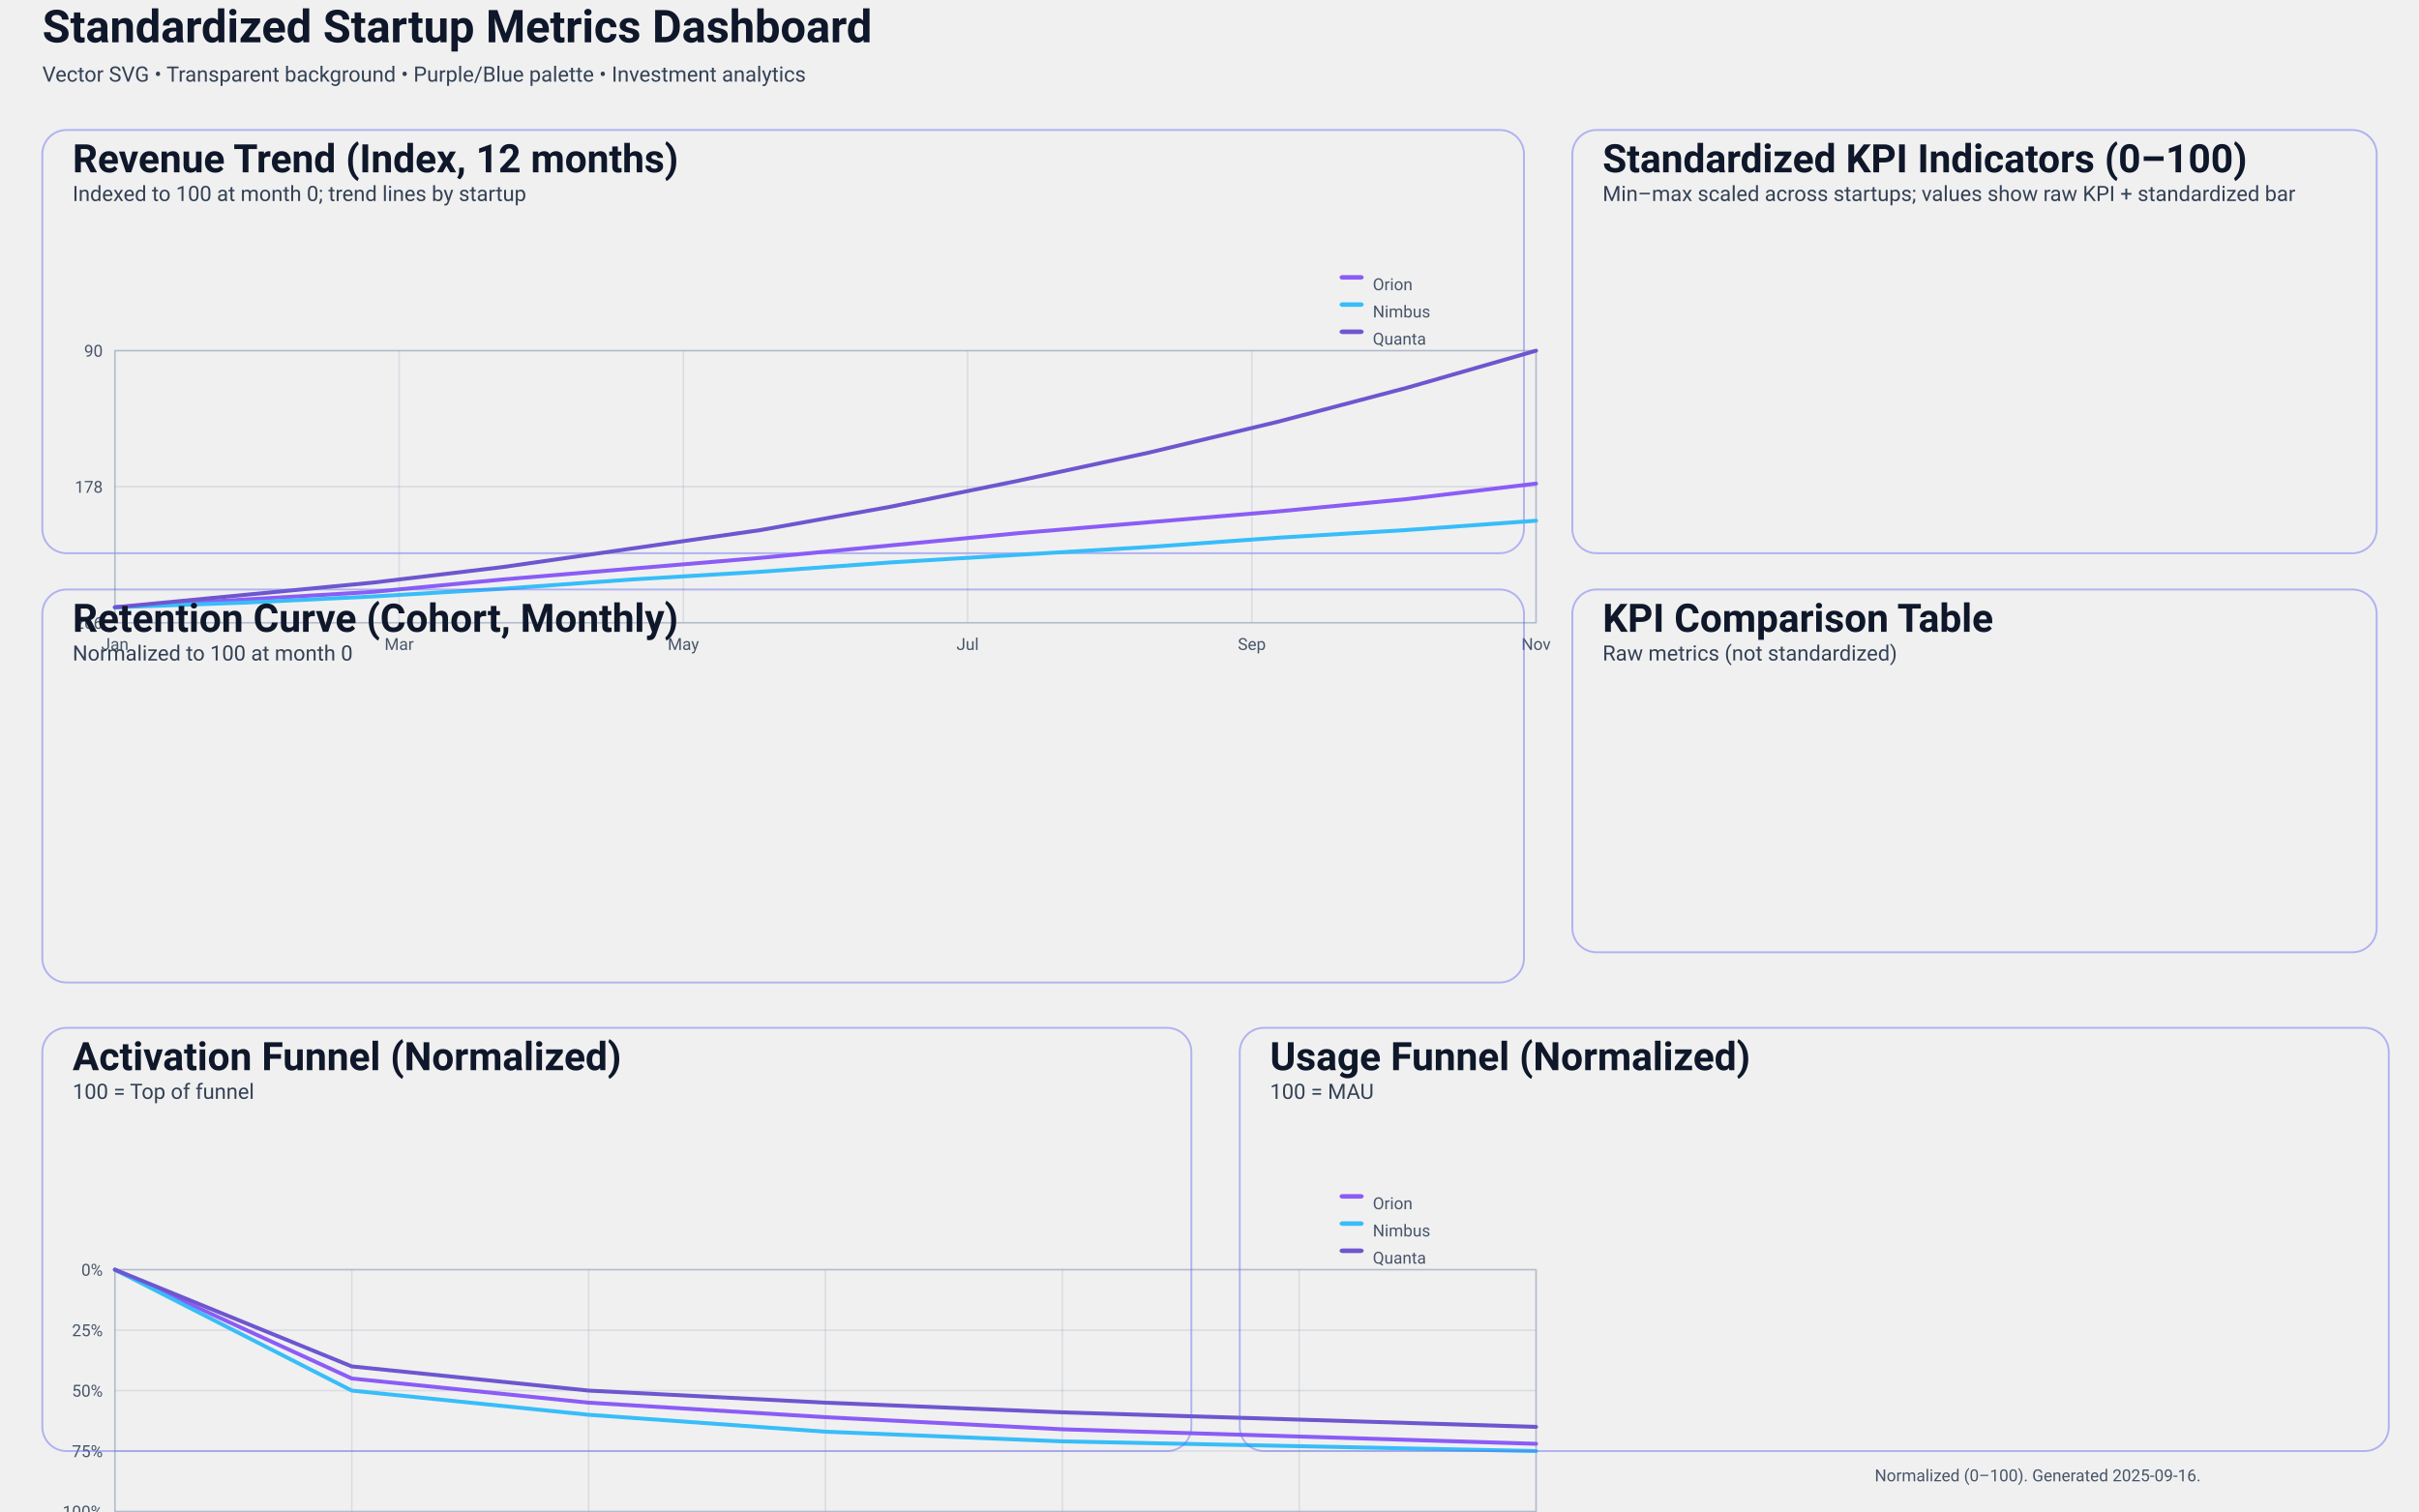
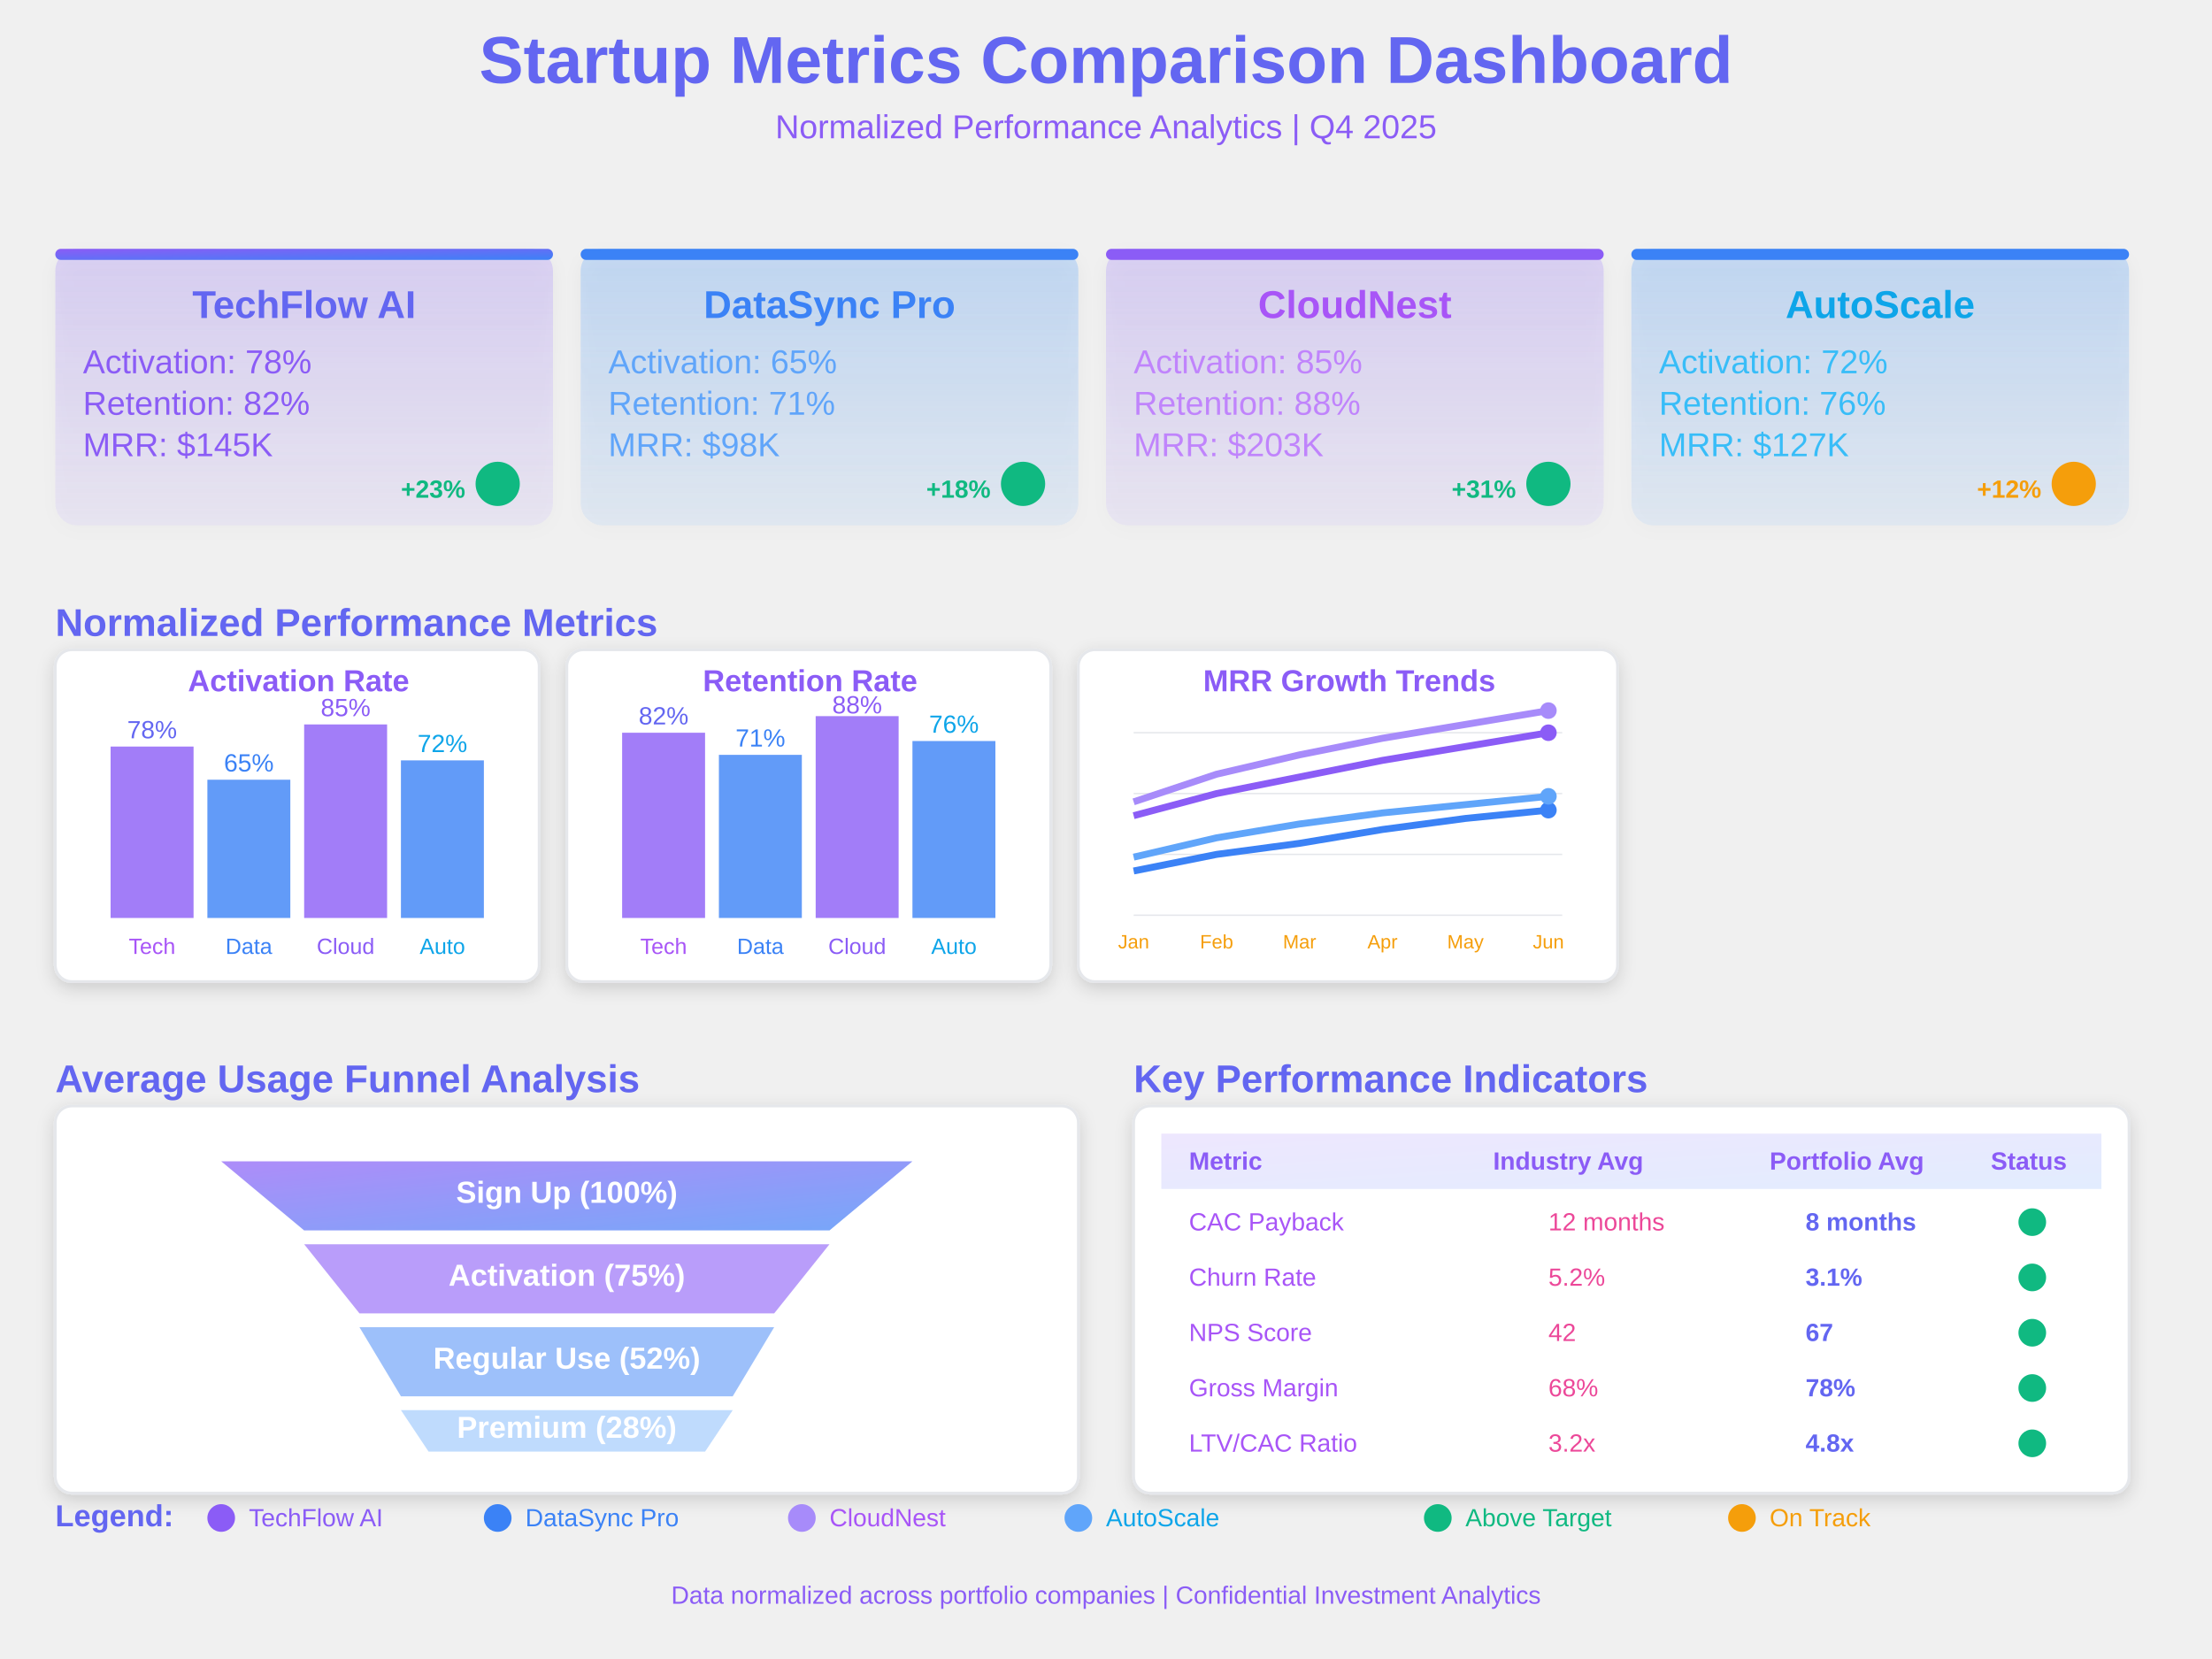
- <svg xmlns="http://www.w3.org/2000/svg" width="1600" height="1000" viewBox="0 0 1600 1000" style="background: none" role="img">
+ <svg xmlns="http://www.w3.org/2000/svg" viewBox="0 0 800 600" width="800" height="600">
  <defs>
-     <style>
-       @font-face { font-family: ui-sans-serif; }
-       .title { font: 600 26px system-ui, -apple-system, Segoe UI, Roboto, Helvetica, Arial, sans-serif; fill: #0f172a; }
-       .subtitle { font: 400 14px system-ui, -apple-system, Segoe UI, Roboto, Helvetica, Arial, sans-serif; fill: #334155; }
-       .axis { stroke: rgba(148, 163, 184, 0.55); stroke-width: 1; fill: none; }
-       .grid { stroke: rgba(148, 163, 184, 0.25); stroke-width: 1; fill: none; }
-       .label { font: 500 12px system-ui, -apple-system, Segoe UI, Roboto, Helvetica, Arial, sans-serif; fill: #0f172a; }
-       .small { font: 400 11px system-ui, -apple-system, Segoe UI, Roboto, Helvetica, Arial, sans-serif; fill: #475569; }
-       .mono { font: 600 12px ui-monospace, SFMono-Regular, Menlo, Monaco, Consolas, "Liberation Mono", "Courier New", monospace; }
-       .chip { font: 600 11px system-ui, -apple-system, Segoe UI, Roboto, Helvetica, Arial, sans-serif; fill: #0f172a; }
-     </style>
+     <linearGradient id="purpleBlue" x1="0%" y1="0%" x2="100%" y2="100%">
+       <stop offset="0%" style="stop-color:#8B5CF6;stop-opacity:1" />
+       <stop offset="100%" style="stop-color:#3B82F6;stop-opacity:1" />
+     </linearGradient>
+     <linearGradient id="lightPurple" x1="0%" y1="0%" x2="0%" y2="100%">
+       <stop offset="0%" style="stop-color:#A78BFA;stop-opacity:0.3" />
+       <stop offset="100%" style="stop-color:#A78BFA;stop-opacity:0.1" />
+     </linearGradient>
+     <linearGradient id="lightBlue" x1="0%" y1="0%" x2="0%" y2="100%">
+       <stop offset="0%" style="stop-color:#60A5FA;stop-opacity:0.3" />
+       <stop offset="100%" style="stop-color:#60A5FA;stop-opacity:0.1" />
+     </linearGradient>
+     <filter id="shadow">
+       <feDropShadow dx="0" dy="2" stdDeviation="3" flood-opacity="0.15" />
+     </filter>
  </defs>
-   <g transform="translate(28,28)">
-     <text class="title" style="font-size:30px">Standardized Startup Metrics Dashboard</text>
-     <text class="subtitle" y="26">Vector SVG • Transparent background • Purple/Blue palette • Investment analytics</text>
+   <rect width="800" height="600" fill="none" />
+   <text x="400" y="30" font-family="Arial, sans-serif" font-size="24" font-weight="bold" fill="#6366F1" text-anchor="middle">
+     Startup Metrics Comparison Dashboard
+   </text>
+   <text x="400" y="50" font-family="Arial, sans-serif" font-size="12" fill="#8B5CF6" text-anchor="middle">
+     Normalized Performance Analytics | Q4 2025
+   </text>
+   <g transform="translate(20, 90)">
+     <rect width="180" height="100" rx="8" fill="url(#lightPurple)" filter="url(#shadow)" />
+     <rect width="180" height="4" rx="2" fill="url(#purpleBlue)" />
+     <text x="90" y="25" font-family="Arial, sans-serif" font-size="14" font-weight="bold" fill="#6366F1" text-anchor="middle">TechFlow AI</text>
+     <text x="10" y="45" font-family="Arial, sans-serif" font-size="12" fill="#8B5CF6">Activation: 78%</text>
+     <text x="10" y="60" font-family="Arial, sans-serif" font-size="12" fill="#8B5CF6">Retention: 82%</text>
+     <text x="10" y="75" font-family="Arial, sans-serif" font-size="12" fill="#8B5CF6">MRR: $145K</text>
+     <circle cx="160" cy="85" r="8" fill="#10B981" />
+     <text x="125" y="90" font-family="Arial, sans-serif" font-size="9" fill="#10B981" font-weight="bold">+23%</text>
  </g>
-   <g transform="translate(28,86)">
-     <rect x="0" y="0" width="980" height="280" rx="16" ry="16" fill="none" stroke="rgba(99,102,241,0.45)" stroke-width="1.25" />
-     <text x="20" y="28" class="title">Revenue Trend (Index, 12 months)</text>
-     <text x="20" y="47" class="subtitle">Indexed to 100 at month 0; trend lines by startup</text>
-     <rect x="48" y="146" width="940" height="180" class="axis" />
-     <line x1="48" y1="146.0" x2="988" y2="146.0" class="grid" />
-     <line x1="48" y1="236.0" x2="988" y2="236.0" class="grid" />
-     <line x1="48" y1="326.0" x2="988" y2="326.0" class="grid" />
-     <line x1="48.0" y1="146" x2="48.0" y2="326" class="grid" />
-     <line x1="236.0" y1="146" x2="236.0" y2="326" class="grid" />
-     <line x1="424.0" y1="146" x2="424.0" y2="326" class="grid" />
-     <line x1="612.0" y1="146" x2="612.0" y2="326" class="grid" />
-     <line x1="800.0" y1="146" x2="800.0" y2="326" class="grid" />
-     <line x1="988.0" y1="146" x2="988.0" y2="326" class="grid" />
-     <text x="48.0" y="344" text-anchor="middle" class="small">Jan</text>
-     <text x="236.0" y="344" text-anchor="middle" class="small">Mar</text>
-     <text x="424.0" y="344" text-anchor="middle" class="small">May</text>
-     <text x="612.0" y="344" text-anchor="middle" class="small">Jul</text>
-     <text x="800.0" y="344" text-anchor="middle" class="small">Sep</text>
-     <text x="988.0" y="344" text-anchor="middle" class="small">Nov</text>
-     <text x="40" y="150.0" text-anchor="end" class="small">90</text>
-     <text x="40" y="240.0" text-anchor="end" class="small">178</text>
-     <text x="40" y="330.0" text-anchor="end" class="small">266</text>
-     <path d="M 48.00,315.77 L 133.45,310.66 L 218.91,305.55 L 304.36,297.36 L 389.82,290.20 L 475.27,283.05 L 560.73,274.86 L 646.18,266.68 L 731.64,259.52 L 817.09,252.36 L 902.55,244.18 L 988.00,233.95" fill="none" stroke="#8B5CF6" stroke-width="2.6" stroke-linecap="round" stroke-linejoin="round" />
-     <path d="M 48.00,315.77 L 133.45,312.70 L 218.91,308.61 L 304.36,303.50 L 389.82,297.36 L 475.27,292.25 L 560.73,286.11 L 646.18,281.00 L 731.64,275.89 L 817.09,269.75 L 902.55,264.64 L 988.00,258.50" fill="none" stroke="#38BDF8" stroke-width="2.6" stroke-linecap="round" stroke-linejoin="round" />
-     <path d="M 48.00,315.77 L 133.45,307.59 L 218.91,299.41 L 304.36,289.18 L 389.82,276.91 L 475.27,264.64 L 560.73,249.30 L 646.18,231.91 L 731.64,213.50 L 817.09,193.05 L 902.55,170.55 L 988.00,146.00" fill="none" stroke="#6E56CF" stroke-width="2.6" stroke-linecap="round" stroke-linejoin="round" />
-     <g transform="translate(858,106)">
-       <rect x="0" y="-10" width="16" height="3" rx="2" fill="#8B5CF6" />
-       <text x="22" y="0" class="small">Orion</text>
-       <rect x="0" y="8" width="16" height="3" rx="2" fill="#38BDF8" />
-       <text x="22" y="18" class="small">Nimbus</text>
-       <rect x="0" y="26" width="16" height="3" rx="2" fill="#6E56CF" />
-       <text x="22" y="36" class="small">Quanta</text>
+   <g transform="translate(210, 90)">
+     <rect width="180" height="100" rx="8" fill="url(#lightBlue)" filter="url(#shadow)" />
+     <rect width="180" height="4" rx="2" fill="#3B82F6" />
+     <text x="90" y="25" font-family="Arial, sans-serif" font-size="14" font-weight="bold" fill="#3B82F6" text-anchor="middle">DataSync Pro</text>
+     <text x="10" y="45" font-family="Arial, sans-serif" font-size="12" fill="#60A5FA">Activation: 65%</text>
+     <text x="10" y="60" font-family="Arial, sans-serif" font-size="12" fill="#60A5FA">Retention: 71%</text>
+     <text x="10" y="75" font-family="Arial, sans-serif" font-size="12" fill="#60A5FA">MRR: $98K</text>
+     <circle cx="160" cy="85" r="8" fill="#10B981" />
+     <text x="125" y="90" font-family="Arial, sans-serif" font-size="9" fill="#10B981" font-weight="bold">+18%</text>
+   </g>
+   <g transform="translate(400, 90)">
+     <rect width="180" height="100" rx="8" fill="url(#lightPurple)" filter="url(#shadow)" />
+     <rect width="180" height="4" rx="2" fill="#8B5CF6" />
+     <text x="90" y="25" font-family="Arial, sans-serif" font-size="14" font-weight="bold" fill="#A855F7" text-anchor="middle">CloudNest</text>
+     <text x="10" y="45" font-family="Arial, sans-serif" font-size="12" fill="#C084FC">Activation: 85%</text>
+     <text x="10" y="60" font-family="Arial, sans-serif" font-size="12" fill="#C084FC">Retention: 88%</text>
+     <text x="10" y="75" font-family="Arial, sans-serif" font-size="12" fill="#C084FC">MRR: $203K</text>
+     <circle cx="160" cy="85" r="8" fill="#10B981" />
+     <text x="125" y="90" font-family="Arial, sans-serif" font-size="9" fill="#10B981" font-weight="bold">+31%</text>
+   </g>
+   <g transform="translate(590, 90)">
+     <rect width="180" height="100" rx="8" fill="url(#lightBlue)" filter="url(#shadow)" />
+     <rect width="180" height="4" rx="2" fill="#3B82F6" />
+     <text x="90" y="25" font-family="Arial, sans-serif" font-size="14" font-weight="bold" fill="#0EA5E9" text-anchor="middle">AutoScale</text>
+     <text x="10" y="45" font-family="Arial, sans-serif" font-size="12" fill="#38BDF8">Activation: 72%</text>
+     <text x="10" y="60" font-family="Arial, sans-serif" font-size="12" fill="#38BDF8">Retention: 76%</text>
+     <text x="10" y="75" font-family="Arial, sans-serif" font-size="12" fill="#38BDF8">MRR: $127K</text>
+     <circle cx="160" cy="85" r="8" fill="#F59E0B" />
+     <text x="125" y="90" font-family="Arial, sans-serif" font-size="9" fill="#F59E0B" font-weight="bold">+12%</text>
+   </g>
+   <g transform="translate(20, 210)">
+     <text x="0" y="20" font-family="Arial, sans-serif" font-size="14" font-weight="bold" fill="#6366F1">Normalized Performance Metrics</text>
+     <g transform="translate(0, 25)">
+       <rect width="175" height="120" rx="6" fill="#FFFFFF" stroke="#E5E7EB" stroke-width="1" filter="url(#shadow)" />
+       <text x="88" y="15" font-family="Arial, sans-serif" font-size="11" font-weight="bold" fill="#8B5CF6" text-anchor="middle">Activation Rate</text>
+       <rect x="20" y="35" width="30" height="62" fill="#8B5CF6" opacity="0.8" />
+       <rect x="55" y="47" width="30" height="50" fill="#3B82F6" opacity="0.8" />
+       <rect x="90" y="27" width="30" height="70" fill="#8B5CF6" opacity="0.8" />
+       <rect x="125" y="40" width="30" height="57" fill="#3B82F6" opacity="0.8" />
+       <text x="35" y="32" font-family="Arial, sans-serif" font-size="9" fill="#6366F1" text-anchor="middle">78%</text>
+       <text x="70" y="44" font-family="Arial, sans-serif" font-size="9" fill="#3B82F6" text-anchor="middle">65%</text>
+       <text x="105" y="24" font-family="Arial, sans-serif" font-size="9" fill="#8B5CF6" text-anchor="middle">85%</text>
+       <text x="140" y="37" font-family="Arial, sans-serif" font-size="9" fill="#0EA5E9" text-anchor="middle">72%</text>
+       <text x="35" y="110" font-family="Arial, sans-serif" font-size="8" fill="#A855F7" text-anchor="middle">Tech</text>
+       <text x="70" y="110" font-family="Arial, sans-serif" font-size="8" fill="#3B82F6" text-anchor="middle">Data</text>
+       <text x="105" y="110" font-family="Arial, sans-serif" font-size="8" fill="#8B5CF6" text-anchor="middle">Cloud</text>
+       <text x="140" y="110" font-family="Arial, sans-serif" font-size="8" fill="#0EA5E9" text-anchor="middle">Auto</text>
+     </g>
+     <g transform="translate(185, 25)">
+       <rect width="175" height="120" rx="6" fill="#FFFFFF" stroke="#E5E7EB" stroke-width="1" filter="url(#shadow)" />
+       <text x="88" y="15" font-family="Arial, sans-serif" font-size="11" font-weight="bold" fill="#8B5CF6" text-anchor="middle">Retention Rate</text>
+       <rect x="20" y="30" width="30" height="67" fill="#8B5CF6" opacity="0.8" />
+       <rect x="55" y="38" width="30" height="59" fill="#3B82F6" opacity="0.8" />
+       <rect x="90" y="24" width="30" height="73" fill="#8B5CF6" opacity="0.8" />
+       <rect x="125" y="33" width="30" height="64" fill="#3B82F6" opacity="0.8" />
+       <text x="35" y="27" font-family="Arial, sans-serif" font-size="9" fill="#6366F1" text-anchor="middle">82%</text>
+       <text x="70" y="35" font-family="Arial, sans-serif" font-size="9" fill="#3B82F6" text-anchor="middle">71%</text>
+       <text x="105" y="23" font-family="Arial, sans-serif" font-size="9" fill="#8B5CF6" text-anchor="middle">88%</text>
+       <text x="140" y="30" font-family="Arial, sans-serif" font-size="9" fill="#0EA5E9" text-anchor="middle">76%</text>
+       <text x="35" y="110" font-family="Arial, sans-serif" font-size="8" fill="#A855F7" text-anchor="middle">Tech</text>
+       <text x="70" y="110" font-family="Arial, sans-serif" font-size="8" fill="#3B82F6" text-anchor="middle">Data</text>
+       <text x="105" y="110" font-family="Arial, sans-serif" font-size="8" fill="#8B5CF6" text-anchor="middle">Cloud</text>
+       <text x="140" y="110" font-family="Arial, sans-serif" font-size="8" fill="#0EA5E9" text-anchor="middle">Auto</text>
+     </g>
+     <g transform="translate(370, 25)">
+       <rect width="195" height="120" rx="6" fill="#FFFFFF" stroke="#E5E7EB" stroke-width="1" filter="url(#shadow)" />
+       <text x="98" y="15" font-family="Arial, sans-serif" font-size="11" font-weight="bold" fill="#8B5CF6" text-anchor="middle">MRR Growth Trends</text>
+       <line x1="20" y1="30" x2="175" y2="30" stroke="#E5E7EB" stroke-width="0.5" />
+       <line x1="20" y1="52" x2="175" y2="52" stroke="#E5E7EB" stroke-width="0.5" />
+       <line x1="20" y1="74" x2="175" y2="74" stroke="#E5E7EB" stroke-width="0.5" />
+       <line x1="20" y1="96" x2="175" y2="96" stroke="#E5E7EB" stroke-width="0.5" />
+       <polyline points="20,60 50,52 80,46 110,40 140,35 170,30" fill="none" stroke="#8B5CF6" stroke-width="2.5" />
+       <circle cx="170" cy="30" r="3" fill="#8B5CF6" />
+       <polyline points="20,80 50,74 80,70 110,65 140,61 170,58" fill="none" stroke="#3B82F6" stroke-width="2.5" />
+       <circle cx="170" cy="58" r="3" fill="#3B82F6" />
+       <polyline points="20,55 50,45 80,38 110,32 140,27 170,22" fill="none" stroke="#A78BFA" stroke-width="2.5" />
+       <circle cx="170" cy="22" r="3" fill="#A78BFA" />
+       <polyline points="20,75 50,68 80,63 110,59 140,56 170,53" fill="none" stroke="#60A5FA" stroke-width="2.5" />
+       <circle cx="170" cy="53" r="3" fill="#60A5FA" />
+       <text x="20" y="108" font-family="Arial, sans-serif" font-size="7" fill="#F59E0B" text-anchor="middle">Jan</text>
+       <text x="50" y="108" font-family="Arial, sans-serif" font-size="7" fill="#F59E0B" text-anchor="middle">Feb</text>
+       <text x="80" y="108" font-family="Arial, sans-serif" font-size="7" fill="#F59E0B" text-anchor="middle">Mar</text>
+       <text x="110" y="108" font-family="Arial, sans-serif" font-size="7" fill="#F59E0B" text-anchor="middle">Apr</text>
+       <text x="140" y="108" font-family="Arial, sans-serif" font-size="7" fill="#F59E0B" text-anchor="middle">May</text>
+       <text x="170" y="108" font-family="Arial, sans-serif" font-size="7" fill="#F59E0B" text-anchor="middle">Jun</text>
    </g>
  </g>
-   <g transform="translate(28,390)">
-     <rect x="0" y="0" width="980" height="260" rx="16" ry="16" fill="none" stroke="rgba(99,102,241,0.45)" stroke-width="1.25" />
-     <text x="20" y="28" class="title">Retention Curve (Cohort, Monthly)</text>
-     <text x="20" y="47" class="subtitle">Normalized to 100 at month 0</text>
-     <rect x="48" y="450" width="940" height="160" class="axis" />
-     <line x1="48" y1="450.0" x2="988" y2="450.0" class="grid" />
-     <line x1="48" y1="490.0" x2="988" y2="490.0" class="grid" />
-     <line x1="48" y1="530.0" x2="988" y2="530.0" class="grid" />
-     <line x1="48" y1="570.0" x2="988" y2="570.0" class="grid" />
-     <line x1="48" y1="610.0" x2="988" y2="610.0" class="grid" />
-     <line x1="48.0" y1="450" x2="48.0" y2="610" class="grid" />
-     <line x1="204.667" y1="450" x2="204.667" y2="610" class="grid" />
-     <line x1="361.333" y1="450" x2="361.333" y2="610" class="grid" />
-     <line x1="518.0" y1="450" x2="518.0" y2="610" class="grid" />
-     <line x1="674.667" y1="450" x2="674.667" y2="610" class="grid" />
-     <line x1="831.333" y1="450" x2="831.333" y2="610" class="grid" />
-     <line x1="988.0" y1="450" x2="988.0" y2="610" class="grid" />
-     <text x="48.0" y="628" text-anchor="middle" class="small">0</text>
-     <text x="204.667" y="628" text-anchor="middle" class="small">1</text>
-     <text x="361.333" y="628" text-anchor="middle" class="small">2</text>
-     <text x="518.0" y="628" text-anchor="middle" class="small">3</text>
-     <text x="674.667" y="628" text-anchor="middle" class="small">4</text>
-     <text x="831.333" y="628" text-anchor="middle" class="small">5</text>
-     <text x="988.0" y="628" text-anchor="middle" class="small">6</text>
-     <text x="40" y="454.0" text-anchor="end" class="small">0%</text>
-     <text x="40" y="494.0" text-anchor="end" class="small">25%</text>
-     <text x="40" y="534.0" text-anchor="end" class="small">50%</text>
-     <text x="40" y="574.0" text-anchor="end" class="small">75%</text>
-     <text x="40" y="614.0" text-anchor="end" class="small">100%</text>
-     <path d="M 48.00,450.00 L 204.67,522.00 L 361.33,538.00 L 518.00,547.60 L 674.67,555.60 L 831.33,560.40 L 988.00,565.20" fill="none" stroke="#8B5CF6" stroke-width="2.6" stroke-linecap="round" stroke-linejoin="round" />
-     <path d="M 48.00,450.00 L 204.67,530.00 L 361.33,546.00 L 518.00,557.20 L 674.67,563.60 L 831.33,566.80 L 988.00,570.00" fill="none" stroke="#38BDF8" stroke-width="2.6" stroke-linecap="round" stroke-linejoin="round" />
-     <path d="M 48.00,450.00 L 204.67,514.00 L 361.33,530.00 L 518.00,538.00 L 674.67,544.40 L 831.33,549.20 L 988.00,554.00" fill="none" stroke="#6E56CF" stroke-width="2.6" stroke-linecap="round" stroke-linejoin="round" />
-     <g transform="translate(858,410)">
-       <rect x="0" y="-10" width="16" height="3" rx="2" fill="#8B5CF6" />
-       <text x="22" y="0" class="small">Orion</text>
-       <rect x="0" y="8" width="16" height="3" rx="2" fill="#38BDF8" />
-       <text x="22" y="18" class="small">Nimbus</text>
-       <rect x="0" y="26" width="16" height="3" rx="2" fill="#6E56CF" />
-       <text x="22" y="36" class="small">Quanta</text>
+   <g transform="translate(20, 375)">
+     <text x="0" y="20" font-family="Arial, sans-serif" font-size="14" font-weight="bold" fill="#6366F1">Average Usage Funnel Analysis</text>
+     <g transform="translate(0, 25)">
+       <rect width="370" height="140" rx="6" fill="#FFFFFF" stroke="#E5E7EB" stroke-width="1" filter="url(#shadow)" />
+       <polygon points="60,20 310,20 280,45 90,45" fill="url(#purpleBlue)" opacity="0.7" />
+       <polygon points="90,50 280,50 260,75 110,75" fill="#8B5CF6" opacity="0.6" />
+       <polygon points="110,80 260,80 245,105 125,105" fill="#3B82F6" opacity="0.5" />
+       <polygon points="125,110 245,110 235,125 135,125" fill="#60A5FA" opacity="0.4" />
+       <text x="185" y="35" font-family="Arial, sans-serif" font-size="11" fill="#FFFFFF" text-anchor="middle" font-weight="bold">Sign Up (100%)</text>
+       <text x="185" y="65" font-family="Arial, sans-serif" font-size="11" fill="#FFFFFF" text-anchor="middle" font-weight="bold">Activation (75%)</text>
+       <text x="185" y="95" font-family="Arial, sans-serif" font-size="11" fill="#FFFFFF" text-anchor="middle" font-weight="bold">Regular Use (52%)</text>
+       <text x="185" y="120" font-family="Arial, sans-serif" font-size="11" fill="#FFFFFF" text-anchor="middle" font-weight="bold">Premium (28%)</text>
    </g>
  </g>
-   <g transform="translate(28,680)">
-     <rect x="0" y="0" width="760" height="280" rx="16" ry="16" fill="none" stroke="rgba(99,102,241,0.45)" stroke-width="1.25" />
-     <text x="20" y="28" class="title">Activation Funnel (Normalized)</text>
-     <text x="20" y="47" class="subtitle">100 = Top of funnel</text>
-     <line x1="48" y1="740.0" x2="768" y2="740.0" class="grid" />
-     <line x1="48" y1="782.5" x2="768" y2="782.5" class="grid" />
-     <line x1="48" y1="825.0" x2="768" y2="825.0" class="grid" />
-     <line x1="48" y1="867.5" x2="768" y2="867.5" class="grid" />
-     <line x1="48" y1="910.0" x2="768" y2="910.0" class="grid" />
-     <rect x="48" y="740" width="720" height="170" class="axis" />
-     <text x="129.00" y="928" text-anchor="middle" class="small">Visits</text>
-     <rect x="48.00" y="740.00" width="47.33" height="170.00" fill="#8B5CF6" rx="5" />
-     <text x="71.67" y="734.00" text-anchor="middle" class="small">100</text>
-     <rect x="105.33" y="740.00" width="47.33" height="170.00" fill="#38BDF8" rx="5" />
-     <text x="129.00" y="734.00" text-anchor="middle" class="small">100</text>
-     <rect x="162.67" y="740.00" width="47.33" height="170.00" fill="#6E56CF" rx="5" />
-     <text x="186.33" y="734.00" text-anchor="middle" class="small">100</text>
-     <text x="315.00" y="928" text-anchor="middle" class="small">Signups</text>
-     <rect x="234.00" y="838.60" width="47.33" height="71.40" fill="#8B5CF6" rx="5" />
-     <text x="257.67" y="832.60" text-anchor="middle" class="small">42</text>
-     <rect x="291.33" y="845.40" width="47.33" height="64.60" fill="#38BDF8" rx="5" />
-     <text x="315.00" y="839.40" text-anchor="middle" class="small">38</text>
-     <rect x="348.67" y="816.50" width="47.33" height="93.50" fill="#6E56CF" rx="5" />
-     <text x="372.33" y="810.50" text-anchor="middle" class="small">55</text>
-     <text x="501.00" y="928" text-anchor="middle" class="small">Onboarded</text>
-     <rect x="420.00" y="850.50" width="47.33" height="59.50" fill="#8B5CF6" rx="5" />
-     <text x="443.67" y="844.50" text-anchor="middle" class="small">35</text>
-     <rect x="477.33" y="857.30" width="47.33" height="52.70" fill="#38BDF8" rx="5" />
-     <text x="501.00" y="851.30" text-anchor="middle" class="small">31</text>
-     <rect x="534.67" y="835.20" width="47.33" height="74.80" fill="#6E56CF" rx="5" />
-     <text x="558.33" y="829.20" text-anchor="middle" class="small">44</text>
-     <text x="687.00" y="928" text-anchor="middle" class="small">Activated</text>
-     <rect x="606.00" y="862.40" width="47.33" height="47.60" fill="#8B5CF6" rx="5" />
-     <text x="629.67" y="856.40" text-anchor="middle" class="small">28</text>
-     <rect x="663.33" y="869.20" width="47.33" height="40.80" fill="#38BDF8" rx="5" />
-     <text x="687.00" y="863.20" text-anchor="middle" class="small">24</text>
-     <rect x="720.67" y="848.80" width="47.33" height="61.20" fill="#6E56CF" rx="5" />
-     <text x="744.33" y="842.80" text-anchor="middle" class="small">36</text>
-     <text x="40" y="744.0" text-anchor="end" class="small">100</text>
-     <text x="40" y="786.5" text-anchor="end" class="small">75</text>
-     <text x="40" y="829.0" text-anchor="end" class="small">50</text>
-     <text x="40" y="871.5" text-anchor="end" class="small">25</text>
-     <text x="40" y="914.0" text-anchor="end" class="small">0</text>
-     <g transform="translate(638,700)">
-       <rect x="0" y="-10" width="16" height="3" rx="2" fill="#8B5CF6" />
-       <text x="22" y="0" class="small">Orion</text>
-       <rect x="0" y="8" width="16" height="3" rx="2" fill="#38BDF8" />
-       <text x="22" y="18" class="small">Nimbus</text>
-       <rect x="0" y="26" width="16" height="3" rx="2" fill="#6E56CF" />
-       <text x="22" y="36" class="small">Quanta</text>
+   <g transform="translate(410, 375)">
+     <text x="0" y="20" font-family="Arial, sans-serif" font-size="14" font-weight="bold" fill="#6366F1">Key Performance Indicators</text>
+     <g transform="translate(0, 25)">
+       <rect width="360" height="140" rx="6" fill="#FFFFFF" stroke="#E5E7EB" stroke-width="1" filter="url(#shadow)" />
+       <rect x="10" y="10" width="340" height="20" fill="url(#purpleBlue)" opacity="0.15" />
+       <text x="20" y="23" font-family="Arial, sans-serif" font-size="9" font-weight="bold" fill="#8B5CF6">Metric</text>
+       <text x="130" y="23" font-family="Arial, sans-serif" font-size="9" font-weight="bold" fill="#8B5CF6">Industry Avg</text>
+       <text x="230" y="23" font-family="Arial, sans-serif" font-size="9" font-weight="bold" fill="#8B5CF6">Portfolio Avg</text>
+       <text x="310" y="23" font-family="Arial, sans-serif" font-size="9" font-weight="bold" fill="#8B5CF6">Status</text>
+       <text x="20" y="45" font-family="Arial, sans-serif" font-size="9" fill="#A855F7">CAC Payback</text>
+       <text x="150" y="45" font-family="Arial, sans-serif" font-size="9" fill="#EC4899">12 months</text>
+       <text x="243" y="45" font-family="Arial, sans-serif" font-size="9" fill="#6366F1" font-weight="bold">8 months</text>
+       <circle cx="325" cy="42" r="5" fill="#10B981" />
+       <text x="20" y="65" font-family="Arial, sans-serif" font-size="9" fill="#A855F7">Churn Rate</text>
+       <text x="150" y="65" font-family="Arial, sans-serif" font-size="9" fill="#EC4899">5.2%</text>
+       <text x="243" y="65" font-family="Arial, sans-serif" font-size="9" fill="#6366F1" font-weight="bold">3.1%</text>
+       <circle cx="325" cy="62" r="5" fill="#10B981" />
+       <text x="20" y="85" font-family="Arial, sans-serif" font-size="9" fill="#A855F7">NPS Score</text>
+       <text x="150" y="85" font-family="Arial, sans-serif" font-size="9" fill="#EC4899">42</text>
+       <text x="243" y="85" font-family="Arial, sans-serif" font-size="9" fill="#6366F1" font-weight="bold">67</text>
+       <circle cx="325" cy="82" r="5" fill="#10B981" />
+       <text x="20" y="105" font-family="Arial, sans-serif" font-size="9" fill="#A855F7">Gross Margin</text>
+       <text x="150" y="105" font-family="Arial, sans-serif" font-size="9" fill="#EC4899">68%</text>
+       <text x="243" y="105" font-family="Arial, sans-serif" font-size="9" fill="#6366F1" font-weight="bold">78%</text>
+       <circle cx="325" cy="102" r="5" fill="#10B981" />
+       <text x="20" y="125" font-family="Arial, sans-serif" font-size="9" fill="#A855F7">LTV/CAC Ratio</text>
+       <text x="150" y="125" font-family="Arial, sans-serif" font-size="9" fill="#EC4899">3.2x</text>
+       <text x="243" y="125" font-family="Arial, sans-serif" font-size="9" fill="#6366F1" font-weight="bold">4.8x</text>
+       <circle cx="325" cy="122" r="5" fill="#10B981" />
    </g>
  </g>
-   <g transform="translate(820,680)">
-     <rect x="0" y="0" width="760" height="280" rx="16" ry="16" fill="none" stroke="rgba(99,102,241,0.45)" stroke-width="1.25" />
-     <text x="20" y="28" class="title">Usage Funnel (Normalized)</text>
-     <text x="20" y="47" class="subtitle">100 = MAU</text>
-     <line x1="840" y1="740.0" x2="1560" y2="740.0" class="grid" />
-     <line x1="840" y1="782.5" x2="1560" y2="782.5" class="grid" />
-     <line x1="840" y1="825.0" x2="1560" y2="825.0" class="grid" />
-     <line x1="840" y1="867.5" x2="1560" y2="867.5" class="grid" />
-     <line x1="840" y1="910.0" x2="1560" y2="910.0" class="grid" />
-     <rect x="840" y="740" width="720" height="170" class="axis" />
-     <text x="921.00" y="928" text-anchor="middle" class="small">MAU</text>
-     <rect x="840.00" y="740.00" width="47.33" height="170.00" fill="#8B5CF6" rx="5" />
-     <text x="863.67" y="734.00" text-anchor="middle" class="small">100</text>
-     <rect x="897.33" y="740.00" width="47.33" height="170.00" fill="#38BDF8" rx="5" />
-     <text x="921.00" y="734.00" text-anchor="middle" class="small">100</text>
-     <rect x="954.67" y="740.00" width="47.33" height="170.00" fill="#6E56CF" rx="5" />
-     <text x="978.33" y="734.00" text-anchor="middle" class="small">100</text>
-     <text x="1107.00" y="928" text-anchor="middle" class="small">WAU</text>
-     <rect x="1026.00" y="794.40" width="47.33" height="115.60" fill="#8B5CF6" rx="5" />
-     <text x="1049.67" y="788.40" text-anchor="middle" class="small">68</text>
-     <rect x="1083.33" y="808.00" width="47.33" height="102.00" fill="#38BDF8" rx="5" />
-     <text x="1107.00" y="802.00" text-anchor="middle" class="small">60</text>
-     <rect x="1140.67" y="787.60" width="47.33" height="122.40" fill="#6E56CF" rx="5" />
-     <text x="1164.33" y="781.60" text-anchor="middle" class="small">72</text>
-     <text x="1293.00" y="928" text-anchor="middle" class="small">DAU</text>
-     <rect x="1212.00" y="842.00" width="47.33" height="68.00" fill="#8B5CF6" rx="5" />
-     <text x="1235.67" y="836.00" text-anchor="middle" class="small">40</text>
-     <rect x="1269.33" y="845.40" width="47.33" height="64.60" fill="#38BDF8" rx="5" />
-     <text x="1293.00" y="839.40" text-anchor="middle" class="small">38</text>
-     <rect x="1326.67" y="828.40" width="47.33" height="81.60" fill="#6E56CF" rx="5" />
-     <text x="1350.33" y="822.40" text-anchor="middle" class="small">48</text>
-     <text x="1479.00" y="928" text-anchor="middle" class="small">Power</text>
-     <rect x="1398.00" y="879.40" width="47.33" height="30.60" fill="#8B5CF6" rx="5" />
-     <text x="1421.67" y="873.40" text-anchor="middle" class="small">18</text>
-     <rect x="1455.33" y="886.20" width="47.33" height="23.80" fill="#38BDF8" rx="5" />
-     <text x="1479.00" y="880.20" text-anchor="middle" class="small">14</text>
-     <rect x="1512.67" y="872.60" width="47.33" height="37.40" fill="#6E56CF" rx="5" />
-     <text x="1536.33" y="866.60" text-anchor="middle" class="small">22</text>
-     <text x="832" y="744.0" text-anchor="end" class="small">100</text>
-     <text x="832" y="786.5" text-anchor="end" class="small">75</text>
-     <text x="832" y="829.0" text-anchor="end" class="small">50</text>
-     <text x="832" y="871.5" text-anchor="end" class="small">25</text>
-     <text x="832" y="914.0" text-anchor="end" class="small">0</text>
-     <g transform="translate(1430,700)">
-       <rect x="0" y="-10" width="16" height="3" rx="2" fill="#8B5CF6" />
-       <text x="22" y="0" class="small">Orion</text>
-       <rect x="0" y="8" width="16" height="3" rx="2" fill="#38BDF8" />
-       <text x="22" y="18" class="small">Nimbus</text>
-       <rect x="0" y="26" width="16" height="3" rx="2" fill="#6E56CF" />
-       <text x="22" y="36" class="small">Quanta</text>
-     </g>
+   <g transform="translate(20, 552)">
+     <text x="0" y="0" font-family="Arial, sans-serif" font-size="11" font-weight="bold" fill="#6366F1">Legend:</text>
+     <circle cx="60" cy="-3" r="5" fill="#8B5CF6" />
+     <text x="70" y="0" font-family="Arial, sans-serif" font-size="9" fill="#8B5CF6">TechFlow AI</text>
+     <circle cx="160" cy="-3" r="5" fill="#3B82F6" />
+     <text x="170" y="0" font-family="Arial, sans-serif" font-size="9" fill="#3B82F6">DataSync Pro</text>
+     <circle cx="270" cy="-3" r="5" fill="#A78BFA" />
+     <text x="280" y="0" font-family="Arial, sans-serif" font-size="9" fill="#A855F7">CloudNest</text>
+     <circle cx="370" cy="-3" r="5" fill="#60A5FA" />
+     <text x="380" y="0" font-family="Arial, sans-serif" font-size="9" fill="#0EA5E9">AutoScale</text>
+     <circle cx="500" cy="-3" r="5" fill="#10B981" />
+     <text x="510" y="0" font-family="Arial, sans-serif" font-size="9" fill="#10B981">Above Target</text>
+     <circle cx="610" cy="-3" r="5" fill="#F59E0B" />
+     <text x="620" y="0" font-family="Arial, sans-serif" font-size="9" fill="#F59E0B">On Track</text>
  </g>
-   <g transform="translate(1040,86)">
-     <rect x="0" y="0" width="532" height="280" rx="16" ry="16" fill="none" stroke="rgba(99,102,241,0.45)" stroke-width="1.25" />
-     <text x="20" y="28" class="title">Standardized KPI Indicators (0–100)</text>
-     <text x="20" y="47" class="subtitle">Min–max scaled across startups; values show raw KPI + standardized bar</text>
-     <text x="1060" y="130" class="label" fill="#8B5CF6">Orion</text>
-     <g>
-       <rect x="1060" y="138" rx="10" ry="10" width="420" height="36" fill="none" stroke="rgba(99,102,241,0.5)" />
-       <text x="1076" y="158" class="chip">Activation Rate</text>
-       <text x="1190" y="158" class="mono" fill="#8B5CF6">28%</text>
-       <rect x="1210" y="144" width="260" height="6" rx="3" fill="rgba(15,23,42,0.08)" />
-       <rect x="1210" y="144" width="86.7" height="6" rx="3" fill="#8B5CF6" />
-       <text x="1478" y="149" class="small">33</text>
-     </g>
-     <g>
-       <rect x="1060" y="178" rx="10" ry="10" width="420" height="36" fill="none" stroke="rgba(99,102,241,0.5)" />
-       <text x="1076" y="198" class="chip">D30 Retention</text>
-       <text x="1190" y="198" class="mono" fill="#8B5CF6">55%</text>
-       <rect x="1210" y="184" width="260" height="6" rx="3" fill="rgba(15,23,42,0.08)" />
-       <rect x="1210" y="184" width="130.0" height="6" rx="3" fill="#8B5CF6" />
-       <text x="1478" y="189" class="small">50</text>
-     </g>
-     <g>
-       <rect x="1060" y="218" rx="10" ry="10" width="420" height="36" fill="none" stroke="rgba(99,102,241,0.5)" />
-       <text x="1076" y="238" class="chip">Revenue Growth (12m)</text>
-       <text x="1190" y="238" class="mono" fill="#8B5CF6">80%</text>
-       <rect x="1210" y="224" width="260" height="6" rx="3" fill="rgba(15,23,42,0.08)" />
-       <rect x="1210" y="224" width="56.7" height="6" rx="3" fill="#8B5CF6" />
-       <text x="1478" y="229" class="small">22</text>
-     </g>
-     <g>
-       <rect x="1060" y="258" rx="10" ry="10" width="420" height="36" fill="none" stroke="rgba(99,102,241,0.5)" />
-       <text x="1076" y="278" class="chip">WAU/MAU</text>
-       <text x="1190" y="278" class="mono" fill="#8B5CF6">68%</text>
-       <rect x="1210" y="264" width="260" height="6" rx="3" fill="rgba(15,23,42,0.08)" />
-       <rect x="1210" y="264" width="173.3" height="6" rx="3" fill="#8B5CF6" />
-       <text x="1478" y="269" class="small">67</text>
-     </g>
-     <text x="1060" y="298" class="label" fill="#38BDF8">Nimbus</text>
-     <g>
-       <rect x="1060" y="306" rx="10" ry="10" width="420" height="36" fill="none" stroke="rgba(99,102,241,0.5)" />
-       <text x="1076" y="326" class="chip">Activation Rate</text>
-       <text x="1190" y="326" class="mono" fill="#38BDF8">24%</text>
-       <rect x="1210" y="312" width="260" height="6" rx="3" fill="rgba(15,23,42,0.08)" />
-       <rect x="1210" y="312" width="0.0" height="6" rx="3" fill="#38BDF8" />
-       <text x="1478" y="317" class="small">0</text>
-     </g>
-     <g>
-       <rect x="1060" y="346" rx="10" ry="10" width="420" height="36" fill="none" stroke="rgba(99,102,241,0.5)" />
-       <text x="1076" y="366" class="chip">D30 Retention</text>
-       <text x="1190" y="366" class="mono" fill="#38BDF8">50%</text>
-       <rect x="1210" y="352" width="260" height="6" rx="3" fill="rgba(15,23,42,0.08)" />
-       <rect x="1210" y="352" width="0.0" height="6" rx="3" fill="#38BDF8" />
-       <text x="1478" y="357" class="small">0</text>
-     </g>
-     <g>
-       <rect x="1060" y="386" rx="10" ry="10" width="420" height="36" fill="none" stroke="rgba(99,102,241,0.5)" />
-       <text x="1076" y="406" class="chip">Revenue Growth (12m)</text>
-       <text x="1190" y="406" class="mono" fill="#38BDF8">56%</text>
-       <rect x="1210" y="392" width="260" height="6" rx="3" fill="rgba(15,23,42,0.08)" />
-       <rect x="1210" y="392" width="0.0" height="6" rx="3" fill="#38BDF8" />
-       <text x="1478" y="397" class="small">0</text>
-     </g>
-     <g>
-       <rect x="1060" y="426" rx="10" ry="10" width="420" height="36" fill="none" stroke="rgba(99,102,241,0.5)" />
-       <text x="1076" y="446" class="chip">WAU/MAU</text>
-       <text x="1190" y="446" class="mono" fill="#38BDF8">60%</text>
-       <rect x="1210" y="432" width="260" height="6" rx="3" fill="rgba(15,23,42,0.08)" />
-       <rect x="1210" y="432" width="0.0" height="6" rx="3" fill="#38BDF8" />
-       <text x="1478" y="437" class="small">0</text>
-     </g>
-     <text x="1060" y="466" class="label" fill="#6E56CF">Quanta</text>
-     <g>
-       <rect x="1060" y="474" rx="10" ry="10" width="420" height="36" fill="none" stroke="rgba(99,102,241,0.5)" />
-       <text x="1076" y="494" class="chip">Activation Rate</text>
-       <text x="1190" y="494" class="mono" fill="#6E56CF">36%</text>
-       <rect x="1210" y="480" width="260" height="6" rx="3" fill="rgba(15,23,42,0.08)" />
-       <rect x="1210" y="480" width="260.0" height="6" rx="3" fill="#6E56CF" />
-       <text x="1478" y="485" class="small">100</text>
-     </g>
-     <g>
-       <rect x="1060" y="514" rx="10" ry="10" width="420" height="36" fill="none" stroke="rgba(99,102,241,0.5)" />
-       <text x="1076" y="534" class="chip">D30 Retention</text>
-       <text x="1190" y="534" class="mono" fill="#6E56CF">60%</text>
-       <rect x="1210" y="520" width="260" height="6" rx="3" fill="rgba(15,23,42,0.08)" />
-       <rect x="1210" y="520" width="260.0" height="6" rx="3" fill="#6E56CF" />
-       <text x="1478" y="525" class="small">100</text>
-     </g>
-     <g>
-       <rect x="1060" y="554" rx="10" ry="10" width="420" height="36" fill="none" stroke="rgba(99,102,241,0.5)" />
-       <text x="1076" y="574" class="chip">Revenue Growth (12m)</text>
-       <text x="1190" y="574" class="mono" fill="#6E56CF">166%</text>
-       <rect x="1210" y="560" width="260" height="6" rx="3" fill="rgba(15,23,42,0.08)" />
-       <rect x="1210" y="560" width="260.0" height="6" rx="3" fill="#6E56CF" />
-       <text x="1478" y="565" class="small">100</text>
-     </g>
-     <g>
-       <rect x="1060" y="594" rx="10" ry="10" width="420" height="36" fill="none" stroke="rgba(99,102,241,0.5)" />
-       <text x="1076" y="614" class="chip">WAU/MAU</text>
-       <text x="1190" y="614" class="mono" fill="#6E56CF">72%</text>
-       <rect x="1210" y="600" width="260" height="6" rx="3" fill="rgba(15,23,42,0.08)" />
-       <rect x="1210" y="600" width="260.0" height="6" rx="3" fill="#6E56CF" />
-       <text x="1478" y="605" class="small">100</text>
-     </g>
-   </g>
-   <g transform="translate(1040,390)">
-     <rect x="0" y="0" width="532" height="240" rx="16" ry="16" fill="none" stroke="rgba(99,102,241,0.45)" stroke-width="1.25" />
-     <text x="20" y="28" class="title">KPI Comparison Table</text>
-     <text x="20" y="47" class="subtitle">Raw metrics (not standardized)</text>
-     <rect x="1054" y="448" width="504" height="172" fill="none" stroke="rgba(99,102,241,0.45)" rx="12" />
-     <rect x="1054" y="448" width="504" height="36" fill="rgba(15,23,42,0.03)" />
-     <text x="1068" y="472" class="label">Metric</text>
-     <text x="1194.0" y="472" class="label" text-anchor="middle">Orion</text>
-     <text x="1308.667" y="472" class="label" text-anchor="middle">Nimbus</text>
-     <text x="1423.333" y="472" class="label" text-anchor="middle">Quanta</text>
-     <line x1="1054" y1="484" x2="1558" y2="484" class="grid" />
-     <text x="1068" y="506" class="small">Activation Rate</text>
-     <text x="1194.0" y="506" class="mono" text-anchor="middle" fill="#8B5CF6">28%</text>
-     <text x="1308.667" y="506" class="mono" text-anchor="middle" fill="#38BDF8">24%</text>
-     <text x="1423.333" y="506" class="mono" text-anchor="middle" fill="#6E56CF">36%</text>
-     <line x1="1054" y1="518" x2="1558" y2="518" class="grid" />
-     <text x="1068" y="540" class="small">D30 Retention</text>
-     <text x="1194.0" y="540" class="mono" text-anchor="middle" fill="#8B5CF6">55%</text>
-     <text x="1308.667" y="540" class="mono" text-anchor="middle" fill="#38BDF8">50%</text>
-     <text x="1423.333" y="540" class="mono" text-anchor="middle" fill="#6E56CF">60%</text>
-     <line x1="1054" y1="552" x2="1558" y2="552" class="grid" />
-     <text x="1068" y="574" class="small">Revenue Growth (12m)</text>
-     <text x="1194.0" y="574" class="mono" text-anchor="middle" fill="#8B5CF6">80%</text>
-     <text x="1308.667" y="574" class="mono" text-anchor="middle" fill="#38BDF8">56%</text>
-     <text x="1423.333" y="574" class="mono" text-anchor="middle" fill="#6E56CF">166%</text>
-     <line x1="1054" y1="586" x2="1558" y2="586" class="grid" />
-     <text x="1068" y="608" class="small">WAU/MAU</text>
-     <text x="1194.0" y="608" class="mono" text-anchor="middle" fill="#8B5CF6">68%</text>
-     <text x="1308.667" y="608" class="mono" text-anchor="middle" fill="#38BDF8">60%</text>
-     <text x="1423.333" y="608" class="mono" text-anchor="middle" fill="#6E56CF">72%</text>
-   </g>
-   <g transform="translate(1240,980)">
-     <text class="small">Normalized (0–100). Generated 2025-09-16.</text>
-   </g>
+   <text x="400" y="580" font-family="Arial, sans-serif" font-size="9" fill="#8B5CF6" text-anchor="middle">
+     Data normalized across portfolio companies | Confidential Investment Analytics
+   </text>
</svg>
